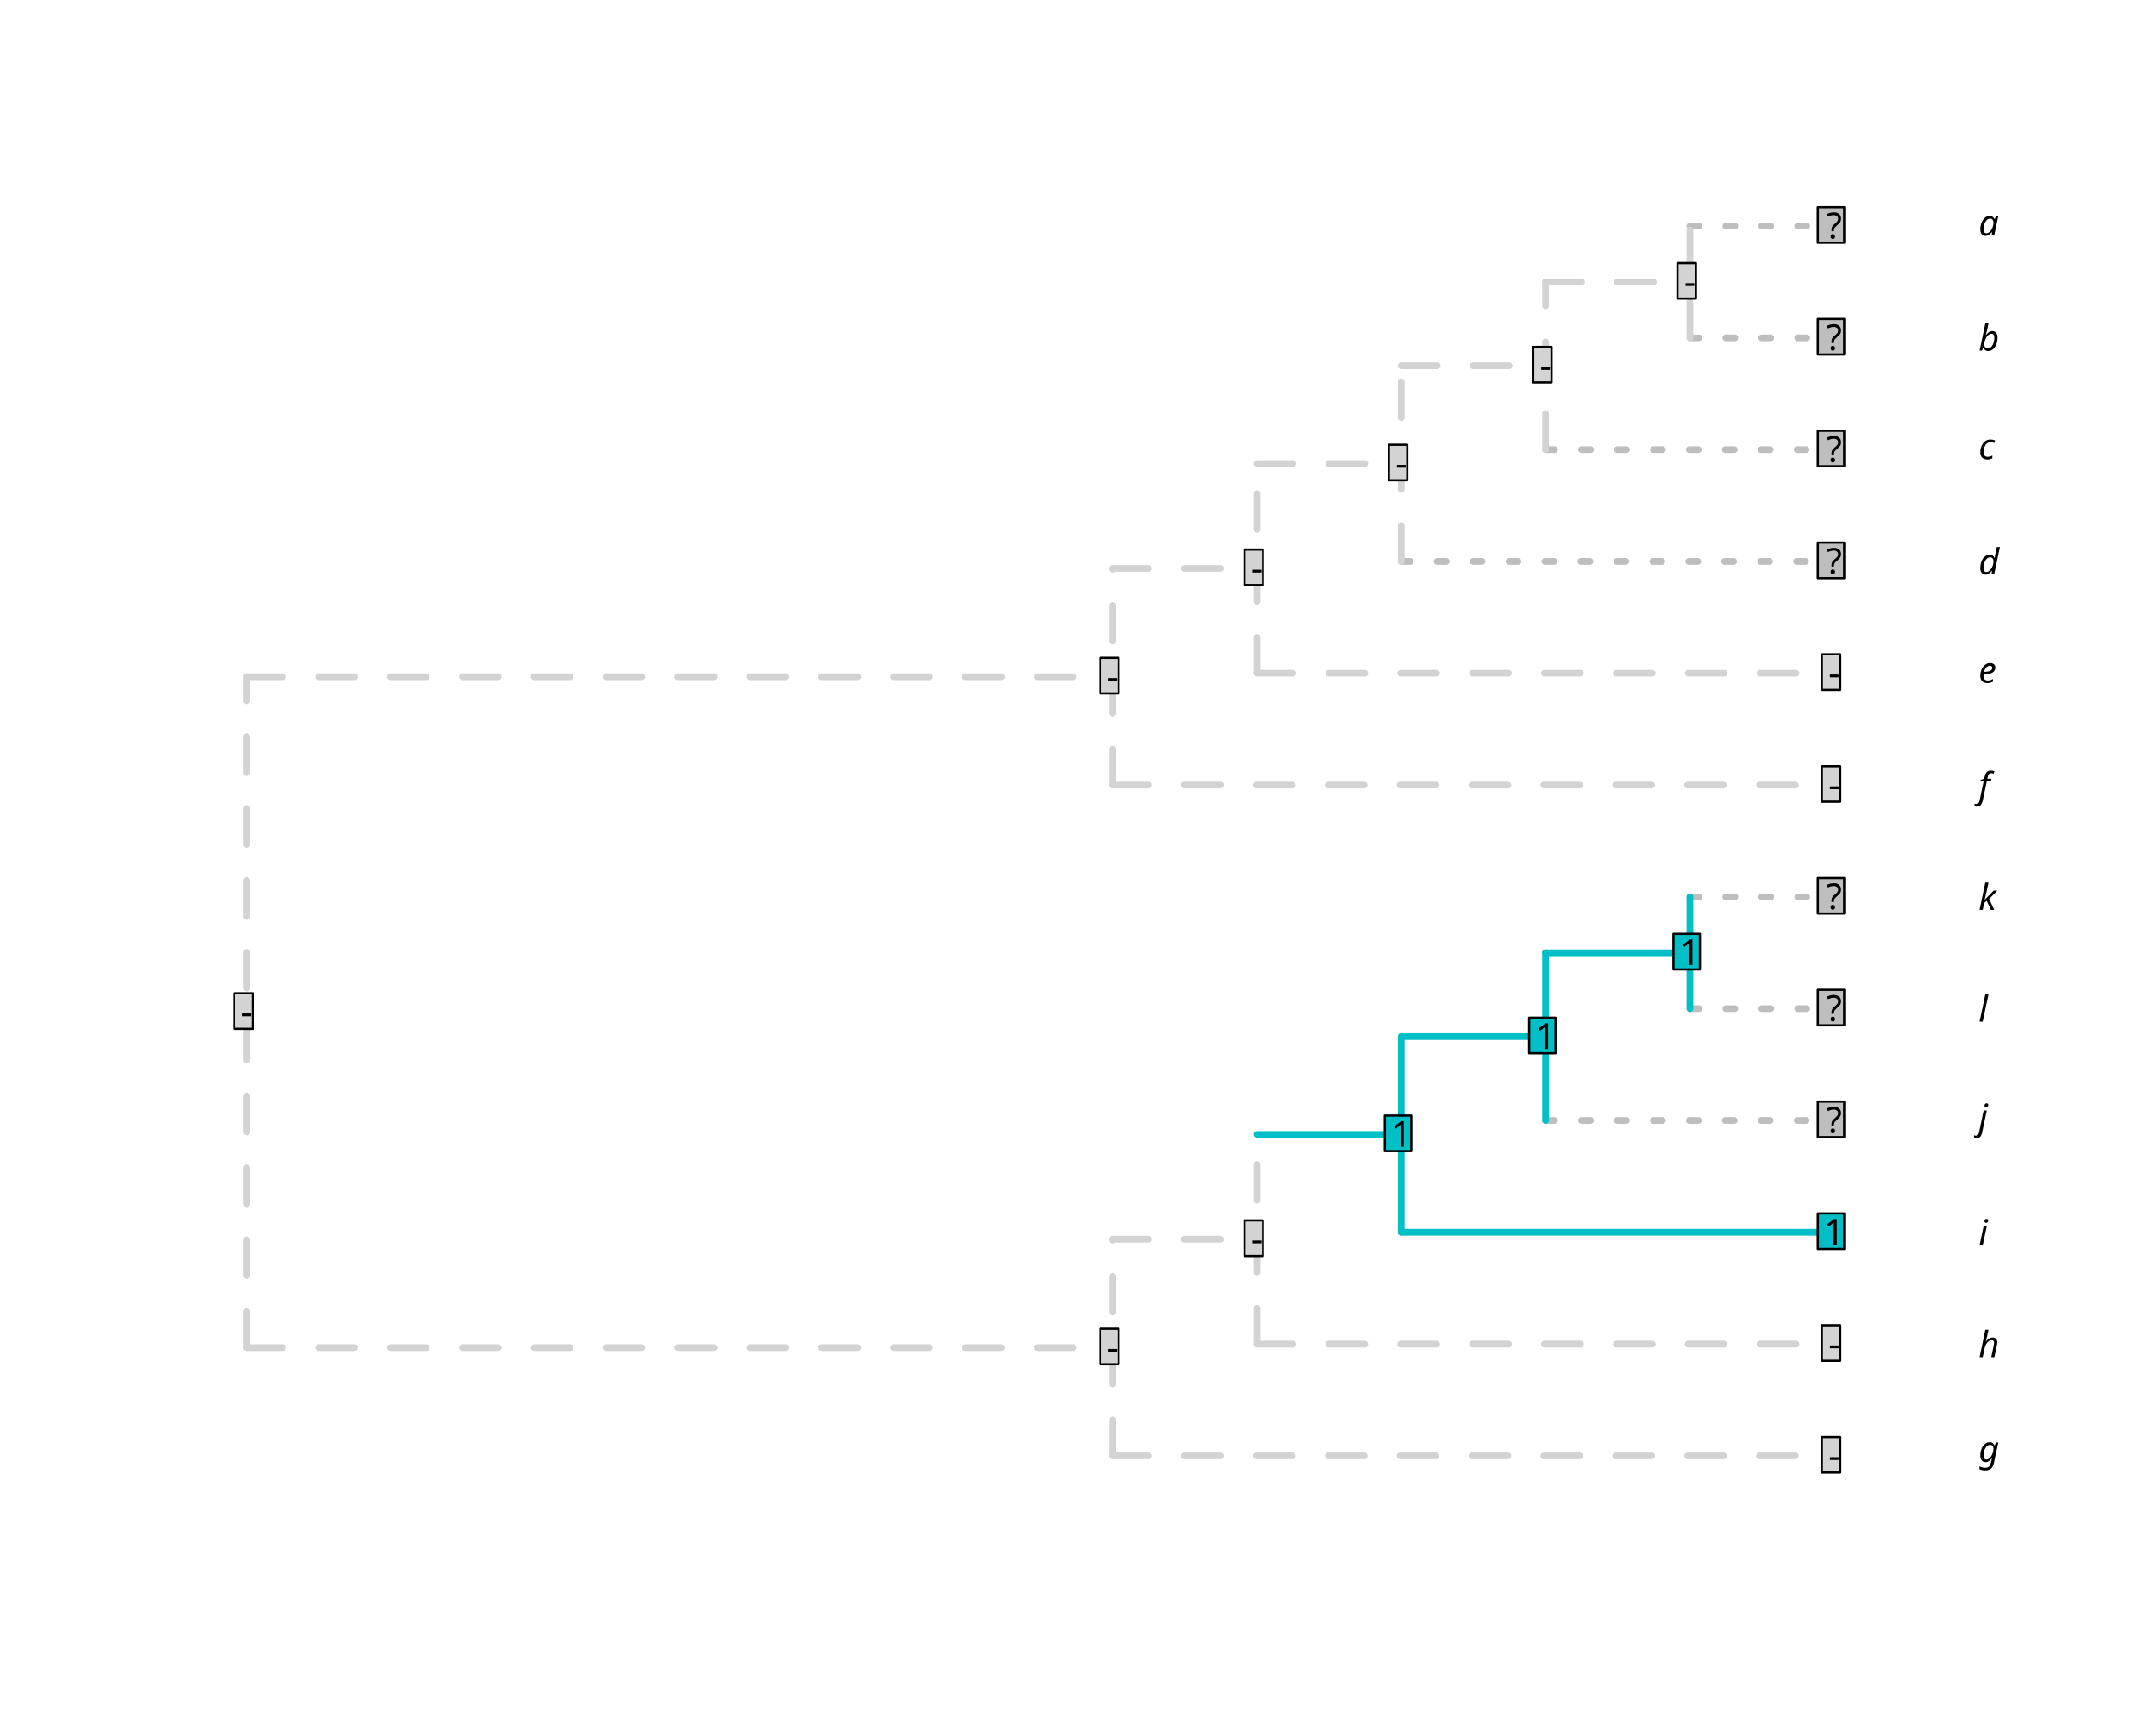
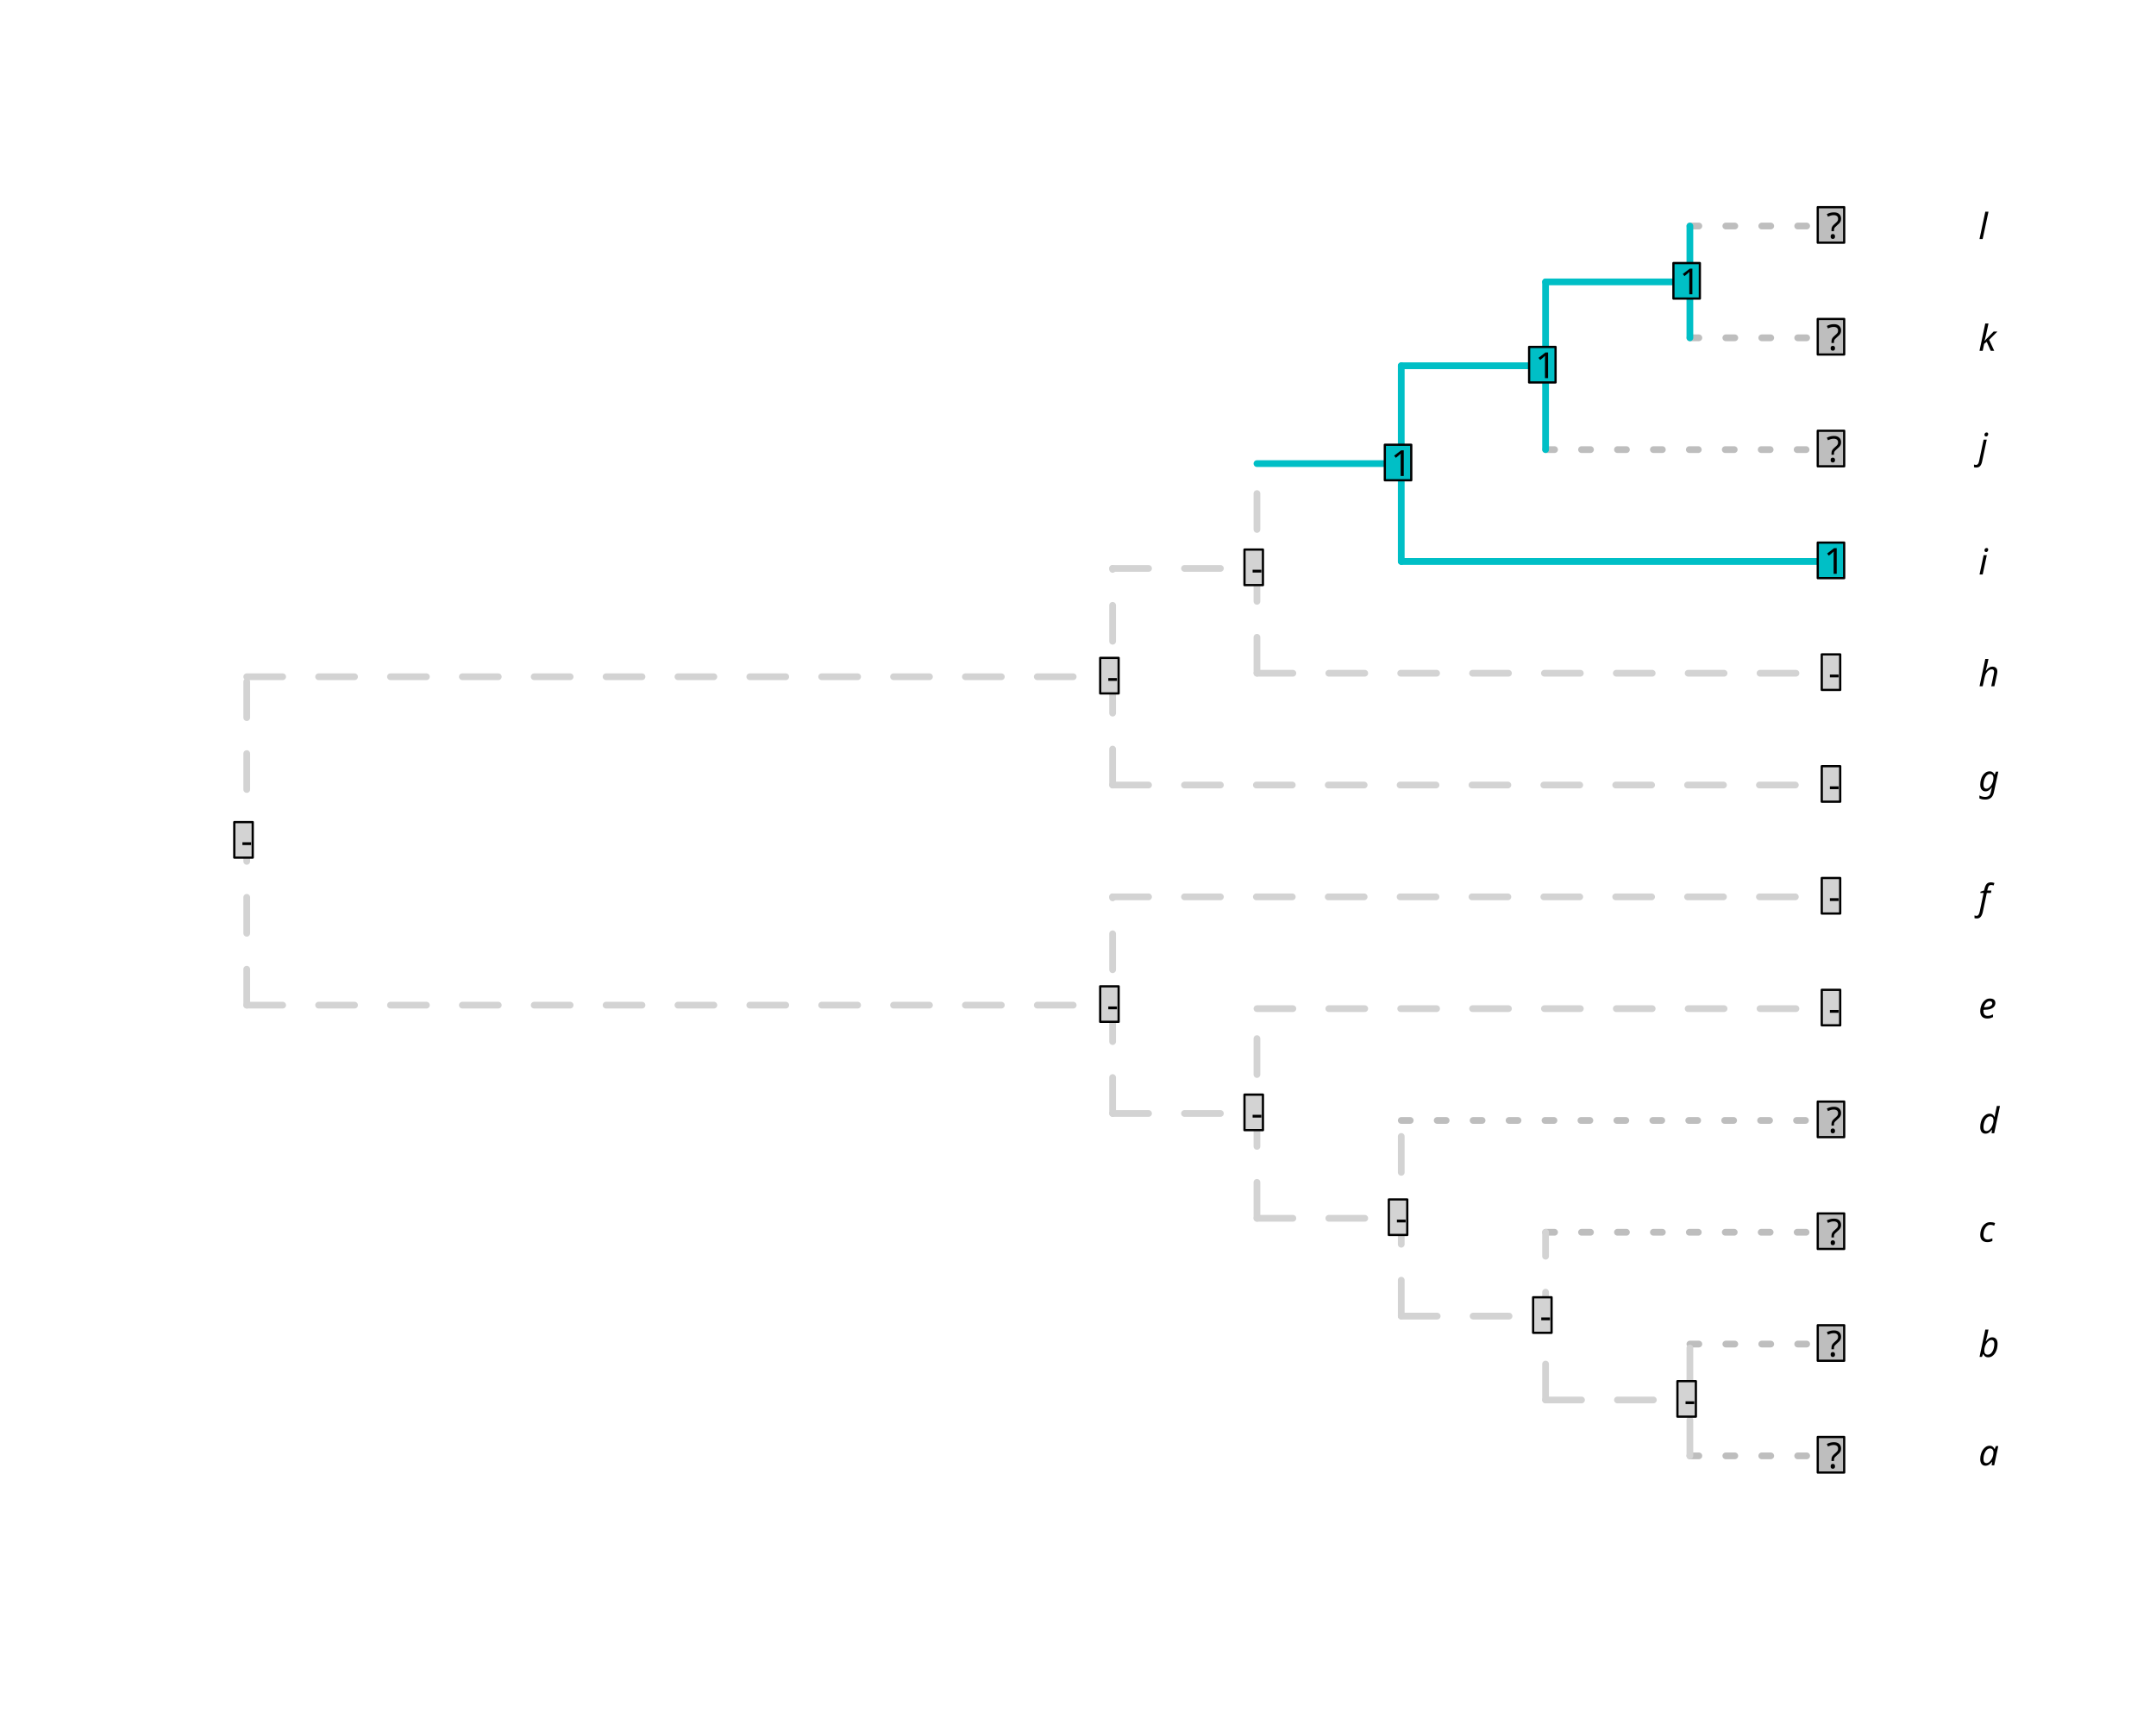
<svg xmlns="http://www.w3.org/2000/svg" class="svglite" data-engine-version="2.0" width="720.00pt" height="576.00pt" viewBox="0 0 720.00 576.00">
  <defs>
    <style type="text/css">
    .svglite line, .svglite polyline, .svglite polygon, .svglite path, .svglite rect, .svglite circle {
      fill: none;
      stroke: #000000;
      stroke-linecap: round;
      stroke-linejoin: round;
      stroke-miterlimit: 10.00;
    }
  </style>
  </defs>
  <rect width="100%" height="100%" style="stroke: none; fill: #FFFFFF;" />
  <defs>
    <clipPath id="cpMC4wMHw3MjAuMDB8MC4wMHw1NzYuMDA=">
      <rect x="0.00" y="0.00" width="720.00" height="576.00" />
    </clipPath>
  </defs>
  <g clip-path="url(#cpMC4wMHw3MjAuMDB8MC4wMHw1NzYuMDA=)">
</g>
  <defs>
    <clipPath id="cpNTkuMDR8Njg5Ljc2fDU5LjA0fDUwMi41Ng==">
      <rect x="59.04" y="59.04" width="630.72" height="443.52" />
    </clipPath>
  </defs>
  <g clip-path="url(#cpNTkuMDR8Njg5Ljc2fDU5LjA0fDUwMi41Ng==)">
-     <line x1="82.40" y1="449.97" x2="371.56" y2="449.97" style="stroke-width: 2.25; stroke: #D3D3D3; stroke-dasharray: 12.00,12.00;" />
-     <line x1="371.56" y1="486.13" x2="612.54" y2="486.13" style="stroke-width: 2.25; stroke: #D3D3D3; stroke-dasharray: 12.00,12.00;" />
-     <line x1="371.56" y1="413.80" x2="419.76" y2="413.80" style="stroke-width: 2.25; stroke: #D3D3D3; stroke-dasharray: 12.00,12.00;" />
-     <line x1="419.76" y1="448.80" x2="612.54" y2="448.80" style="stroke-width: 2.25; stroke: #D3D3D3; stroke-dasharray: 12.00,12.00;" />
-     <line x1="419.76" y1="378.80" x2="467.95" y2="378.80" style="stroke-width: 2.25; stroke: #00BFC6;" />
-     <line x1="467.95" y1="411.47" x2="612.54" y2="411.47" style="stroke-width: 2.25; stroke: #00BFC6;" />
-     <line x1="467.95" y1="346.13" x2="516.15" y2="346.13" style="stroke-width: 2.25; stroke: #00BFC6;" />
-     <line x1="516.15" y1="374.13" x2="612.54" y2="374.13" style="stroke-width: 2.25; stroke: #BEBEBE; stroke-dasharray: 3.00,9.00;" />
-     <line x1="516.15" y1="318.13" x2="564.34" y2="318.13" style="stroke-width: 2.25; stroke: #00BFC6;" />
-     <line x1="564.34" y1="336.80" x2="612.54" y2="336.80" style="stroke-width: 2.25; stroke: #BEBEBE; stroke-dasharray: 3.00,9.00;" />
-     <line x1="564.34" y1="299.47" x2="612.54" y2="299.47" style="stroke-width: 2.25; stroke: #BEBEBE; stroke-dasharray: 3.00,9.00;" />
+     <line x1="82.40" y1="335.63" x2="371.56" y2="335.63" style="stroke-width: 2.25; stroke: #D3D3D3; stroke-dasharray: 12.00,12.00;" />
+     <line x1="371.56" y1="371.80" x2="419.76" y2="371.80" style="stroke-width: 2.25; stroke: #D3D3D3; stroke-dasharray: 12.00,12.00;" />
+     <line x1="419.76" y1="406.80" x2="467.95" y2="406.80" style="stroke-width: 2.25; stroke: #D3D3D3; stroke-dasharray: 12.00,12.00;" />
+     <line x1="467.95" y1="439.47" x2="516.15" y2="439.47" style="stroke-width: 2.25; stroke: #D3D3D3; stroke-dasharray: 12.00,12.00;" />
+     <line x1="516.15" y1="467.47" x2="564.34" y2="467.47" style="stroke-width: 2.25; stroke: #D3D3D3; stroke-dasharray: 12.00,12.00;" />
+     <line x1="564.34" y1="486.13" x2="612.54" y2="486.13" style="stroke-width: 2.25; stroke: #BEBEBE; stroke-dasharray: 3.00,9.00;" />
+     <line x1="564.34" y1="448.80" x2="612.54" y2="448.80" style="stroke-width: 2.25; stroke: #BEBEBE; stroke-dasharray: 3.00,9.00;" />
+     <line x1="516.15" y1="411.47" x2="612.54" y2="411.47" style="stroke-width: 2.25; stroke: #BEBEBE; stroke-dasharray: 3.00,9.00;" />
+     <line x1="467.95" y1="374.13" x2="612.54" y2="374.13" style="stroke-width: 2.25; stroke: #BEBEBE; stroke-dasharray: 3.00,9.00;" />
+     <line x1="419.76" y1="336.80" x2="612.54" y2="336.80" style="stroke-width: 2.25; stroke: #D3D3D3; stroke-dasharray: 12.00,12.00;" />
+     <line x1="371.56" y1="299.47" x2="612.54" y2="299.47" style="stroke-width: 2.25; stroke: #D3D3D3; stroke-dasharray: 12.00,12.00;" />
    <line x1="82.40" y1="225.97" x2="371.56" y2="225.97" style="stroke-width: 2.25; stroke: #D3D3D3; stroke-dasharray: 12.00,12.00;" />
    <line x1="371.56" y1="262.13" x2="612.54" y2="262.13" style="stroke-width: 2.25; stroke: #D3D3D3; stroke-dasharray: 12.00,12.00;" />
    <line x1="371.56" y1="189.80" x2="419.76" y2="189.80" style="stroke-width: 2.25; stroke: #D3D3D3; stroke-dasharray: 12.00,12.00;" />
    <line x1="419.76" y1="224.80" x2="612.54" y2="224.80" style="stroke-width: 2.25; stroke: #D3D3D3; stroke-dasharray: 12.00,12.00;" />
-     <line x1="419.76" y1="154.80" x2="467.95" y2="154.80" style="stroke-width: 2.25; stroke: #D3D3D3; stroke-dasharray: 12.00,12.00;" />
-     <line x1="467.95" y1="187.47" x2="612.54" y2="187.47" style="stroke-width: 2.25; stroke: #BEBEBE; stroke-dasharray: 3.00,9.00;" />
-     <line x1="467.95" y1="122.13" x2="516.15" y2="122.13" style="stroke-width: 2.25; stroke: #D3D3D3; stroke-dasharray: 12.00,12.00;" />
+     <line x1="419.76" y1="154.80" x2="467.95" y2="154.80" style="stroke-width: 2.25; stroke: #00BFC6;" />
+     <line x1="467.95" y1="187.47" x2="612.54" y2="187.47" style="stroke-width: 2.25; stroke: #00BFC6;" />
+     <line x1="467.95" y1="122.13" x2="516.15" y2="122.13" style="stroke-width: 2.25; stroke: #00BFC6;" />
    <line x1="516.15" y1="150.13" x2="612.54" y2="150.13" style="stroke-width: 2.25; stroke: #BEBEBE; stroke-dasharray: 3.00,9.00;" />
-     <line x1="516.15" y1="94.13" x2="564.34" y2="94.13" style="stroke-width: 2.25; stroke: #D3D3D3; stroke-dasharray: 12.00,12.00;" />
+     <line x1="516.15" y1="94.13" x2="564.34" y2="94.13" style="stroke-width: 2.25; stroke: #00BFC6;" />
    <line x1="564.34" y1="112.80" x2="612.54" y2="112.80" style="stroke-width: 2.25; stroke: #BEBEBE; stroke-dasharray: 3.00,9.00;" />
    <line x1="564.34" y1="75.47" x2="612.54" y2="75.47" style="stroke-width: 2.25; stroke: #BEBEBE; stroke-dasharray: 3.00,9.00;" />
-     <line x1="82.40" y1="449.97" x2="82.40" y2="225.97" style="stroke-width: 2.25; stroke: #D3D3D3; stroke-dasharray: 12.00,12.00;" />
+     <line x1="82.40" y1="335.63" x2="82.40" y2="225.97" style="stroke-width: 2.25; stroke: #D3D3D3; stroke-dasharray: 12.00,12.00;" />
+     <line x1="371.56" y1="371.80" x2="371.56" y2="299.47" style="stroke-width: 2.25; stroke: #D3D3D3; stroke-dasharray: 12.00,12.00;" />
+     <line x1="419.76" y1="406.80" x2="419.76" y2="336.80" style="stroke-width: 2.25; stroke: #D3D3D3; stroke-dasharray: 12.00,12.00;" />
+     <line x1="467.95" y1="439.47" x2="467.95" y2="374.13" style="stroke-width: 2.25; stroke: #D3D3D3; stroke-dasharray: 12.00,12.00;" />
+     <line x1="516.15" y1="467.47" x2="516.15" y2="411.47" style="stroke-width: 2.25; stroke: #D3D3D3; stroke-dasharray: 12.00,12.00;" />
+     <line x1="564.34" y1="486.13" x2="564.34" y2="448.80" style="stroke-width: 2.25; stroke: #D3D3D3; stroke-dasharray: 12.00,12.00;" />
    <line x1="371.56" y1="262.13" x2="371.56" y2="189.80" style="stroke-width: 2.25; stroke: #D3D3D3; stroke-dasharray: 12.00,12.00;" />
    <line x1="419.76" y1="224.80" x2="419.76" y2="154.80" style="stroke-width: 2.25; stroke: #D3D3D3; stroke-dasharray: 12.00,12.00;" />
-     <line x1="467.95" y1="187.47" x2="467.95" y2="122.13" style="stroke-width: 2.25; stroke: #D3D3D3; stroke-dasharray: 12.00,12.00;" />
-     <line x1="516.15" y1="150.13" x2="516.15" y2="94.13" style="stroke-width: 2.25; stroke: #D3D3D3; stroke-dasharray: 12.00,12.00;" />
-     <line x1="564.34" y1="112.80" x2="564.34" y2="75.47" style="stroke-width: 2.25; stroke: #D3D3D3; stroke-dasharray: 12.00,12.00;" />
-     <line x1="371.56" y1="486.13" x2="371.56" y2="413.80" style="stroke-width: 2.25; stroke: #D3D3D3; stroke-dasharray: 12.00,12.00;" />
-     <line x1="419.76" y1="448.80" x2="419.76" y2="378.80" style="stroke-width: 2.25; stroke: #D3D3D3; stroke-dasharray: 12.00,12.00;" />
-     <line x1="467.95" y1="411.47" x2="467.95" y2="346.13" style="stroke-width: 2.25; stroke: #00BFC6;" />
-     <line x1="516.15" y1="374.13" x2="516.15" y2="318.13" style="stroke-width: 2.25; stroke: #00BFC6;" />
-     <line x1="564.34" y1="336.80" x2="564.34" y2="299.47" style="stroke-width: 2.25; stroke: #00BFC6;" />
-     <text x="660.73" y="78.64" style="font-size: 12.00px; font-style: italic; font-family: sans;" textLength="6.67px" lengthAdjust="spacingAndGlyphs">a</text>
-     <text x="660.73" y="117.09" style="font-size: 12.00px; font-style: italic; font-family: sans;" textLength="6.67px" lengthAdjust="spacingAndGlyphs">b</text>
-     <text x="660.73" y="153.30" style="font-size: 12.00px; font-style: italic; font-family: sans;" textLength="6.00px" lengthAdjust="spacingAndGlyphs">c</text>
-     <text x="660.73" y="191.76" style="font-size: 12.00px; font-style: italic; font-family: sans;" textLength="6.67px" lengthAdjust="spacingAndGlyphs">d</text>
-     <text x="660.73" y="227.97" style="font-size: 12.00px; font-style: italic; font-family: sans;" textLength="6.67px" lengthAdjust="spacingAndGlyphs">e</text>
-     <text x="660.73" y="266.47" style="font-size: 12.00px; font-style: italic; font-family: sans;" textLength="3.33px" lengthAdjust="spacingAndGlyphs">f</text>
-     <text x="660.73" y="488.11" style="font-size: 12.00px; font-style: italic; font-family: sans;" textLength="6.67px" lengthAdjust="spacingAndGlyphs">g</text>
-     <text x="660.73" y="453.15" style="font-size: 12.00px; font-style: italic; font-family: sans;" textLength="6.67px" lengthAdjust="spacingAndGlyphs">h</text>
-     <text x="660.73" y="415.82" style="font-size: 12.00px; font-style: italic; font-family: sans;" textLength="2.66px" lengthAdjust="spacingAndGlyphs">i</text>
-     <text x="660.73" y="377.24" style="font-size: 12.00px; font-style: italic; font-family: sans;" textLength="2.66px" lengthAdjust="spacingAndGlyphs">j</text>
-     <text x="660.73" y="303.82" style="font-size: 12.00px; font-style: italic; font-family: sans;" textLength="6.00px" lengthAdjust="spacingAndGlyphs">k</text>
-     <text x="660.73" y="341.15" style="font-size: 12.00px; font-style: italic; font-family: sans;" textLength="2.66px" lengthAdjust="spacingAndGlyphs">l</text>
+     <line x1="467.95" y1="187.47" x2="467.95" y2="122.13" style="stroke-width: 2.25; stroke: #00BFC6;" />
+     <line x1="516.15" y1="150.13" x2="516.15" y2="94.13" style="stroke-width: 2.25; stroke: #00BFC6;" />
+     <line x1="564.34" y1="112.80" x2="564.34" y2="75.47" style="stroke-width: 2.25; stroke: #00BFC6;" />
+     <text x="660.73" y="489.30" style="font-size: 12.00px; font-style: italic; font-family: sans;" textLength="6.67px" lengthAdjust="spacingAndGlyphs">a</text>
+     <text x="660.73" y="453.09" style="font-size: 12.00px; font-style: italic; font-family: sans;" textLength="6.67px" lengthAdjust="spacingAndGlyphs">b</text>
+     <text x="660.73" y="414.64" style="font-size: 12.00px; font-style: italic; font-family: sans;" textLength="6.00px" lengthAdjust="spacingAndGlyphs">c</text>
+     <text x="660.73" y="378.42" style="font-size: 12.00px; font-style: italic; font-family: sans;" textLength="6.67px" lengthAdjust="spacingAndGlyphs">d</text>
+     <text x="660.73" y="339.97" style="font-size: 12.00px; font-style: italic; font-family: sans;" textLength="6.67px" lengthAdjust="spacingAndGlyphs">e</text>
+     <text x="660.73" y="303.81" style="font-size: 12.00px; font-style: italic; font-family: sans;" textLength="3.33px" lengthAdjust="spacingAndGlyphs">f</text>
+     <text x="660.73" y="264.11" style="font-size: 12.00px; font-style: italic; font-family: sans;" textLength="6.67px" lengthAdjust="spacingAndGlyphs">g</text>
+     <text x="660.73" y="229.15" style="font-size: 12.00px; font-style: italic; font-family: sans;" textLength="6.67px" lengthAdjust="spacingAndGlyphs">h</text>
+     <text x="660.73" y="191.82" style="font-size: 12.00px; font-style: italic; font-family: sans;" textLength="2.66px" lengthAdjust="spacingAndGlyphs">i</text>
+     <text x="660.73" y="153.24" style="font-size: 12.00px; font-style: italic; font-family: sans;" textLength="2.66px" lengthAdjust="spacingAndGlyphs">j</text>
+     <text x="660.73" y="117.15" style="font-size: 12.00px; font-style: italic; font-family: sans;" textLength="6.00px" lengthAdjust="spacingAndGlyphs">k</text>
+     <text x="660.73" y="79.82" style="font-size: 12.00px; font-style: italic; font-family: sans;" textLength="2.66px" lengthAdjust="spacingAndGlyphs">l</text>
+     <rect x="607.04" y="479.84" width="8.83" height="11.86" style="stroke-width: 0.75; fill: #BEBEBE;" />
+     <rect x="607.04" y="442.51" width="8.83" height="11.86" style="stroke-width: 0.75; fill: #BEBEBE;" />
+     <rect x="607.04" y="405.18" width="8.83" height="11.86" style="stroke-width: 0.75; fill: #BEBEBE;" />
+     <rect x="607.04" y="367.84" width="8.83" height="11.86" style="stroke-width: 0.75; fill: #BEBEBE;" />
+     <rect x="608.38" y="330.51" width="6.16" height="11.86" style="stroke-width: 0.75; fill: #D3D3D3;" />
+     <rect x="608.38" y="293.18" width="6.16" height="11.86" style="stroke-width: 0.75; fill: #D3D3D3;" />
+     <rect x="608.38" y="255.84" width="6.16" height="11.86" style="stroke-width: 0.75; fill: #D3D3D3;" />
+     <rect x="608.38" y="218.51" width="6.16" height="11.86" style="stroke-width: 0.75; fill: #D3D3D3;" />
+     <rect x="607.04" y="181.18" width="8.83" height="11.86" style="stroke-width: 0.75; fill: #00BFC6;" />
+     <rect x="607.04" y="143.84" width="8.83" height="11.86" style="stroke-width: 0.75; fill: #BEBEBE;" />
+     <rect x="607.04" y="106.51" width="8.83" height="11.86" style="stroke-width: 0.75; fill: #BEBEBE;" />
    <rect x="607.04" y="69.18" width="8.83" height="11.86" style="stroke-width: 0.75; fill: #BEBEBE;" />
-     <rect x="607.04" y="106.51" width="8.83" height="11.86" style="stroke-width: 0.75; fill: #BEBEBE;" />
-     <rect x="607.04" y="143.84" width="8.83" height="11.86" style="stroke-width: 0.75; fill: #BEBEBE;" />
-     <rect x="607.04" y="181.18" width="8.83" height="11.86" style="stroke-width: 0.75; fill: #BEBEBE;" />
-     <rect x="608.38" y="218.51" width="6.16" height="11.86" style="stroke-width: 0.75; fill: #D3D3D3;" />
-     <rect x="608.38" y="255.84" width="6.16" height="11.86" style="stroke-width: 0.75; fill: #D3D3D3;" />
-     <rect x="608.38" y="479.84" width="6.16" height="11.86" style="stroke-width: 0.75; fill: #D3D3D3;" />
-     <rect x="608.38" y="442.51" width="6.16" height="11.86" style="stroke-width: 0.75; fill: #D3D3D3;" />
-     <rect x="607.04" y="405.18" width="8.83" height="11.86" style="stroke-width: 0.75; fill: #00BFC6;" />
-     <rect x="607.04" y="367.84" width="8.83" height="11.86" style="stroke-width: 0.75; fill: #BEBEBE;" />
-     <rect x="607.04" y="293.18" width="8.83" height="11.86" style="stroke-width: 0.75; fill: #BEBEBE;" />
-     <rect x="607.04" y="330.51" width="8.83" height="11.86" style="stroke-width: 0.75; fill: #BEBEBE;" />
-     <rect x="78.24" y="331.68" width="6.16" height="11.86" style="stroke-width: 0.75; fill: #D3D3D3;" />
+     <rect x="78.24" y="274.51" width="6.16" height="11.86" style="stroke-width: 0.75; fill: #D3D3D3;" />
+     <rect x="367.41" y="329.34" width="6.16" height="11.86" style="stroke-width: 0.75; fill: #D3D3D3;" />
+     <rect x="415.60" y="365.51" width="6.16" height="11.86" style="stroke-width: 0.75; fill: #D3D3D3;" />
+     <rect x="463.80" y="400.51" width="6.16" height="11.86" style="stroke-width: 0.75; fill: #D3D3D3;" />
+     <rect x="511.99" y="433.18" width="6.16" height="11.86" style="stroke-width: 0.75; fill: #D3D3D3;" />
+     <rect x="560.18" y="461.18" width="6.16" height="11.86" style="stroke-width: 0.75; fill: #D3D3D3;" />
    <rect x="367.41" y="219.68" width="6.16" height="11.86" style="stroke-width: 0.75; fill: #D3D3D3;" />
    <rect x="415.60" y="183.51" width="6.16" height="11.86" style="stroke-width: 0.75; fill: #D3D3D3;" />
-     <rect x="463.80" y="148.51" width="6.16" height="11.86" style="stroke-width: 0.75; fill: #D3D3D3;" />
-     <rect x="511.99" y="115.84" width="6.16" height="11.86" style="stroke-width: 0.75; fill: #D3D3D3;" />
-     <rect x="560.18" y="87.84" width="6.16" height="11.86" style="stroke-width: 0.75; fill: #D3D3D3;" />
-     <rect x="367.41" y="443.68" width="6.16" height="11.86" style="stroke-width: 0.75; fill: #D3D3D3;" />
-     <rect x="415.60" y="407.51" width="6.16" height="11.86" style="stroke-width: 0.75; fill: #D3D3D3;" />
-     <rect x="462.46" y="372.51" width="8.83" height="11.86" style="stroke-width: 0.75; fill: #00BFC6;" />
-     <rect x="510.65" y="339.84" width="8.83" height="11.86" style="stroke-width: 0.75; fill: #00BFC6;" />
-     <rect x="558.84" y="311.84" width="8.83" height="11.86" style="stroke-width: 0.75; fill: #00BFC6;" />
+     <rect x="462.46" y="148.51" width="8.83" height="11.86" style="stroke-width: 0.75; fill: #00BFC6;" />
+     <rect x="510.65" y="115.84" width="8.83" height="11.86" style="stroke-width: 0.75; fill: #00BFC6;" />
+     <rect x="558.84" y="87.84" width="8.83" height="11.86" style="stroke-width: 0.75; fill: #00BFC6;" />
+     <text x="612.54" y="490.26" text-anchor="middle" style="font-size: 12.00px; font-family: sans;" textLength="6.67px" lengthAdjust="spacingAndGlyphs">?</text>
+     <text x="612.54" y="452.93" text-anchor="middle" style="font-size: 12.00px; font-family: sans;" textLength="6.67px" lengthAdjust="spacingAndGlyphs">?</text>
+     <text x="612.54" y="415.60" text-anchor="middle" style="font-size: 12.00px; font-family: sans;" textLength="6.67px" lengthAdjust="spacingAndGlyphs">?</text>
+     <text x="612.54" y="378.26" text-anchor="middle" style="font-size: 12.00px; font-family: sans;" textLength="6.67px" lengthAdjust="spacingAndGlyphs">?</text>
+     <text x="612.54" y="340.93" text-anchor="middle" style="font-size: 12.00px; font-family: sans;" textLength="4.00px" lengthAdjust="spacingAndGlyphs">-</text>
+     <text x="612.54" y="303.60" text-anchor="middle" style="font-size: 12.00px; font-family: sans;" textLength="4.00px" lengthAdjust="spacingAndGlyphs">-</text>
+     <text x="612.54" y="266.26" text-anchor="middle" style="font-size: 12.00px; font-family: sans;" textLength="4.00px" lengthAdjust="spacingAndGlyphs">-</text>
+     <text x="612.54" y="228.93" text-anchor="middle" style="font-size: 12.00px; font-family: sans;" textLength="4.00px" lengthAdjust="spacingAndGlyphs">-</text>
+     <text x="612.54" y="191.60" text-anchor="middle" style="font-size: 12.00px; font-family: sans;" textLength="6.67px" lengthAdjust="spacingAndGlyphs">1</text>
+     <text x="612.54" y="154.26" text-anchor="middle" style="font-size: 12.00px; font-family: sans;" textLength="6.67px" lengthAdjust="spacingAndGlyphs">?</text>
+     <text x="612.54" y="116.93" text-anchor="middle" style="font-size: 12.00px; font-family: sans;" textLength="6.67px" lengthAdjust="spacingAndGlyphs">?</text>
    <text x="612.54" y="79.60" text-anchor="middle" style="font-size: 12.00px; font-family: sans;" textLength="6.67px" lengthAdjust="spacingAndGlyphs">?</text>
-     <text x="612.54" y="116.93" text-anchor="middle" style="font-size: 12.00px; font-family: sans;" textLength="6.67px" lengthAdjust="spacingAndGlyphs">?</text>
-     <text x="612.54" y="154.26" text-anchor="middle" style="font-size: 12.00px; font-family: sans;" textLength="6.67px" lengthAdjust="spacingAndGlyphs">?</text>
-     <text x="612.54" y="191.60" text-anchor="middle" style="font-size: 12.00px; font-family: sans;" textLength="6.67px" lengthAdjust="spacingAndGlyphs">?</text>
-     <text x="612.54" y="228.93" text-anchor="middle" style="font-size: 12.00px; font-family: sans;" textLength="4.00px" lengthAdjust="spacingAndGlyphs">-</text>
-     <text x="612.54" y="266.26" text-anchor="middle" style="font-size: 12.00px; font-family: sans;" textLength="4.00px" lengthAdjust="spacingAndGlyphs">-</text>
-     <text x="612.54" y="490.26" text-anchor="middle" style="font-size: 12.00px; font-family: sans;" textLength="4.00px" lengthAdjust="spacingAndGlyphs">-</text>
-     <text x="612.54" y="452.93" text-anchor="middle" style="font-size: 12.00px; font-family: sans;" textLength="4.00px" lengthAdjust="spacingAndGlyphs">-</text>
-     <text x="612.54" y="415.60" text-anchor="middle" style="font-size: 12.00px; font-family: sans;" textLength="6.67px" lengthAdjust="spacingAndGlyphs">1</text>
-     <text x="612.54" y="378.26" text-anchor="middle" style="font-size: 12.00px; font-family: sans;" textLength="6.67px" lengthAdjust="spacingAndGlyphs">?</text>
-     <text x="612.54" y="303.60" text-anchor="middle" style="font-size: 12.00px; font-family: sans;" textLength="6.67px" lengthAdjust="spacingAndGlyphs">?</text>
-     <text x="612.54" y="340.93" text-anchor="middle" style="font-size: 12.00px; font-family: sans;" textLength="6.67px" lengthAdjust="spacingAndGlyphs">?</text>
-     <text x="82.40" y="342.10" text-anchor="middle" style="font-size: 12.00px; font-family: sans;" textLength="4.00px" lengthAdjust="spacingAndGlyphs">-</text>
+     <text x="82.40" y="284.93" text-anchor="middle" style="font-size: 12.00px; font-family: sans;" textLength="4.00px" lengthAdjust="spacingAndGlyphs">-</text>
+     <text x="371.56" y="339.76" text-anchor="middle" style="font-size: 12.00px; font-family: sans;" textLength="4.00px" lengthAdjust="spacingAndGlyphs">-</text>
+     <text x="419.76" y="375.93" text-anchor="middle" style="font-size: 12.00px; font-family: sans;" textLength="4.00px" lengthAdjust="spacingAndGlyphs">-</text>
+     <text x="467.95" y="410.93" text-anchor="middle" style="font-size: 12.00px; font-family: sans;" textLength="4.00px" lengthAdjust="spacingAndGlyphs">-</text>
+     <text x="516.15" y="443.60" text-anchor="middle" style="font-size: 12.00px; font-family: sans;" textLength="4.00px" lengthAdjust="spacingAndGlyphs">-</text>
+     <text x="564.34" y="471.60" text-anchor="middle" style="font-size: 12.00px; font-family: sans;" textLength="4.00px" lengthAdjust="spacingAndGlyphs">-</text>
    <text x="371.56" y="230.10" text-anchor="middle" style="font-size: 12.00px; font-family: sans;" textLength="4.00px" lengthAdjust="spacingAndGlyphs">-</text>
    <text x="419.76" y="193.93" text-anchor="middle" style="font-size: 12.00px; font-family: sans;" textLength="4.00px" lengthAdjust="spacingAndGlyphs">-</text>
-     <text x="467.95" y="158.93" text-anchor="middle" style="font-size: 12.00px; font-family: sans;" textLength="4.00px" lengthAdjust="spacingAndGlyphs">-</text>
-     <text x="516.15" y="126.26" text-anchor="middle" style="font-size: 12.00px; font-family: sans;" textLength="4.00px" lengthAdjust="spacingAndGlyphs">-</text>
-     <text x="564.34" y="98.26" text-anchor="middle" style="font-size: 12.00px; font-family: sans;" textLength="4.00px" lengthAdjust="spacingAndGlyphs">-</text>
-     <text x="371.56" y="454.10" text-anchor="middle" style="font-size: 12.00px; font-family: sans;" textLength="4.00px" lengthAdjust="spacingAndGlyphs">-</text>
-     <text x="419.76" y="417.93" text-anchor="middle" style="font-size: 12.00px; font-family: sans;" textLength="4.00px" lengthAdjust="spacingAndGlyphs">-</text>
-     <text x="467.95" y="382.93" text-anchor="middle" style="font-size: 12.00px; font-family: sans;" textLength="6.67px" lengthAdjust="spacingAndGlyphs">1</text>
-     <text x="516.15" y="350.26" text-anchor="middle" style="font-size: 12.00px; font-family: sans;" textLength="6.67px" lengthAdjust="spacingAndGlyphs">1</text>
-     <text x="564.34" y="322.26" text-anchor="middle" style="font-size: 12.00px; font-family: sans;" textLength="6.67px" lengthAdjust="spacingAndGlyphs">1</text>
+     <text x="467.95" y="158.93" text-anchor="middle" style="font-size: 12.00px; font-family: sans;" textLength="6.67px" lengthAdjust="spacingAndGlyphs">1</text>
+     <text x="516.15" y="126.26" text-anchor="middle" style="font-size: 12.00px; font-family: sans;" textLength="6.67px" lengthAdjust="spacingAndGlyphs">1</text>
+     <text x="564.34" y="98.26" text-anchor="middle" style="font-size: 12.00px; font-family: sans;" textLength="6.67px" lengthAdjust="spacingAndGlyphs">1</text>
  </g>
</svg>
